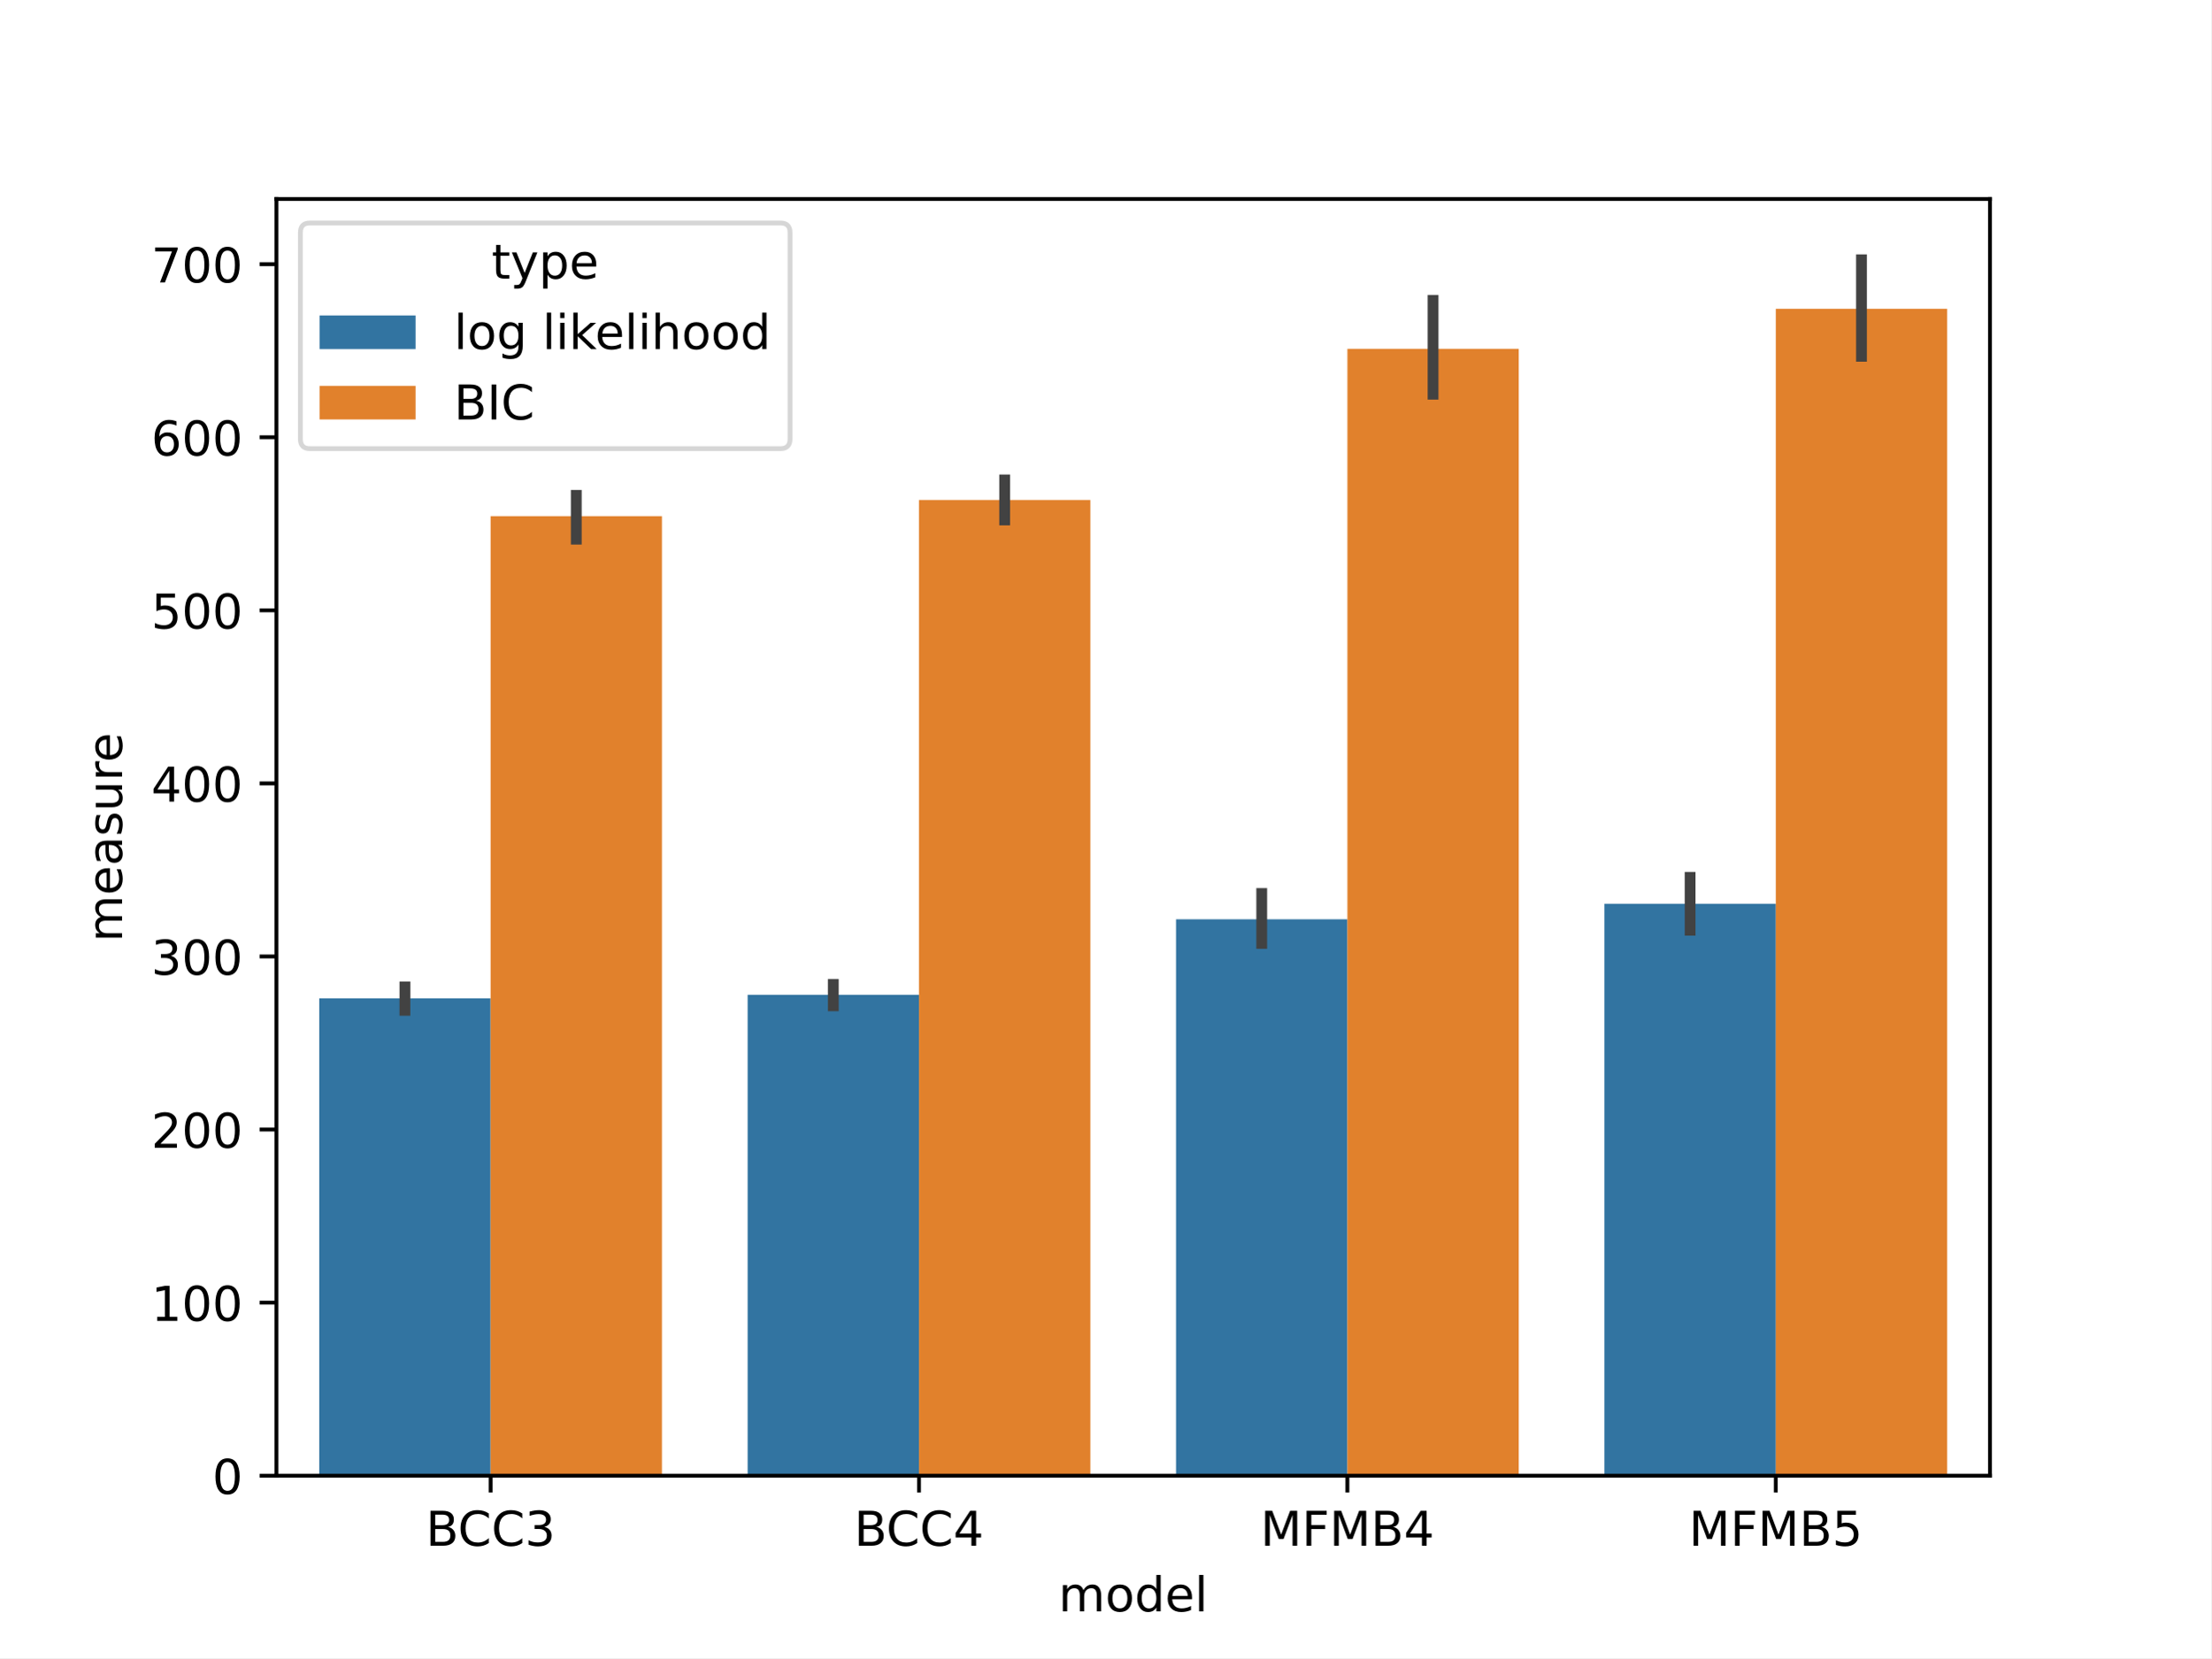
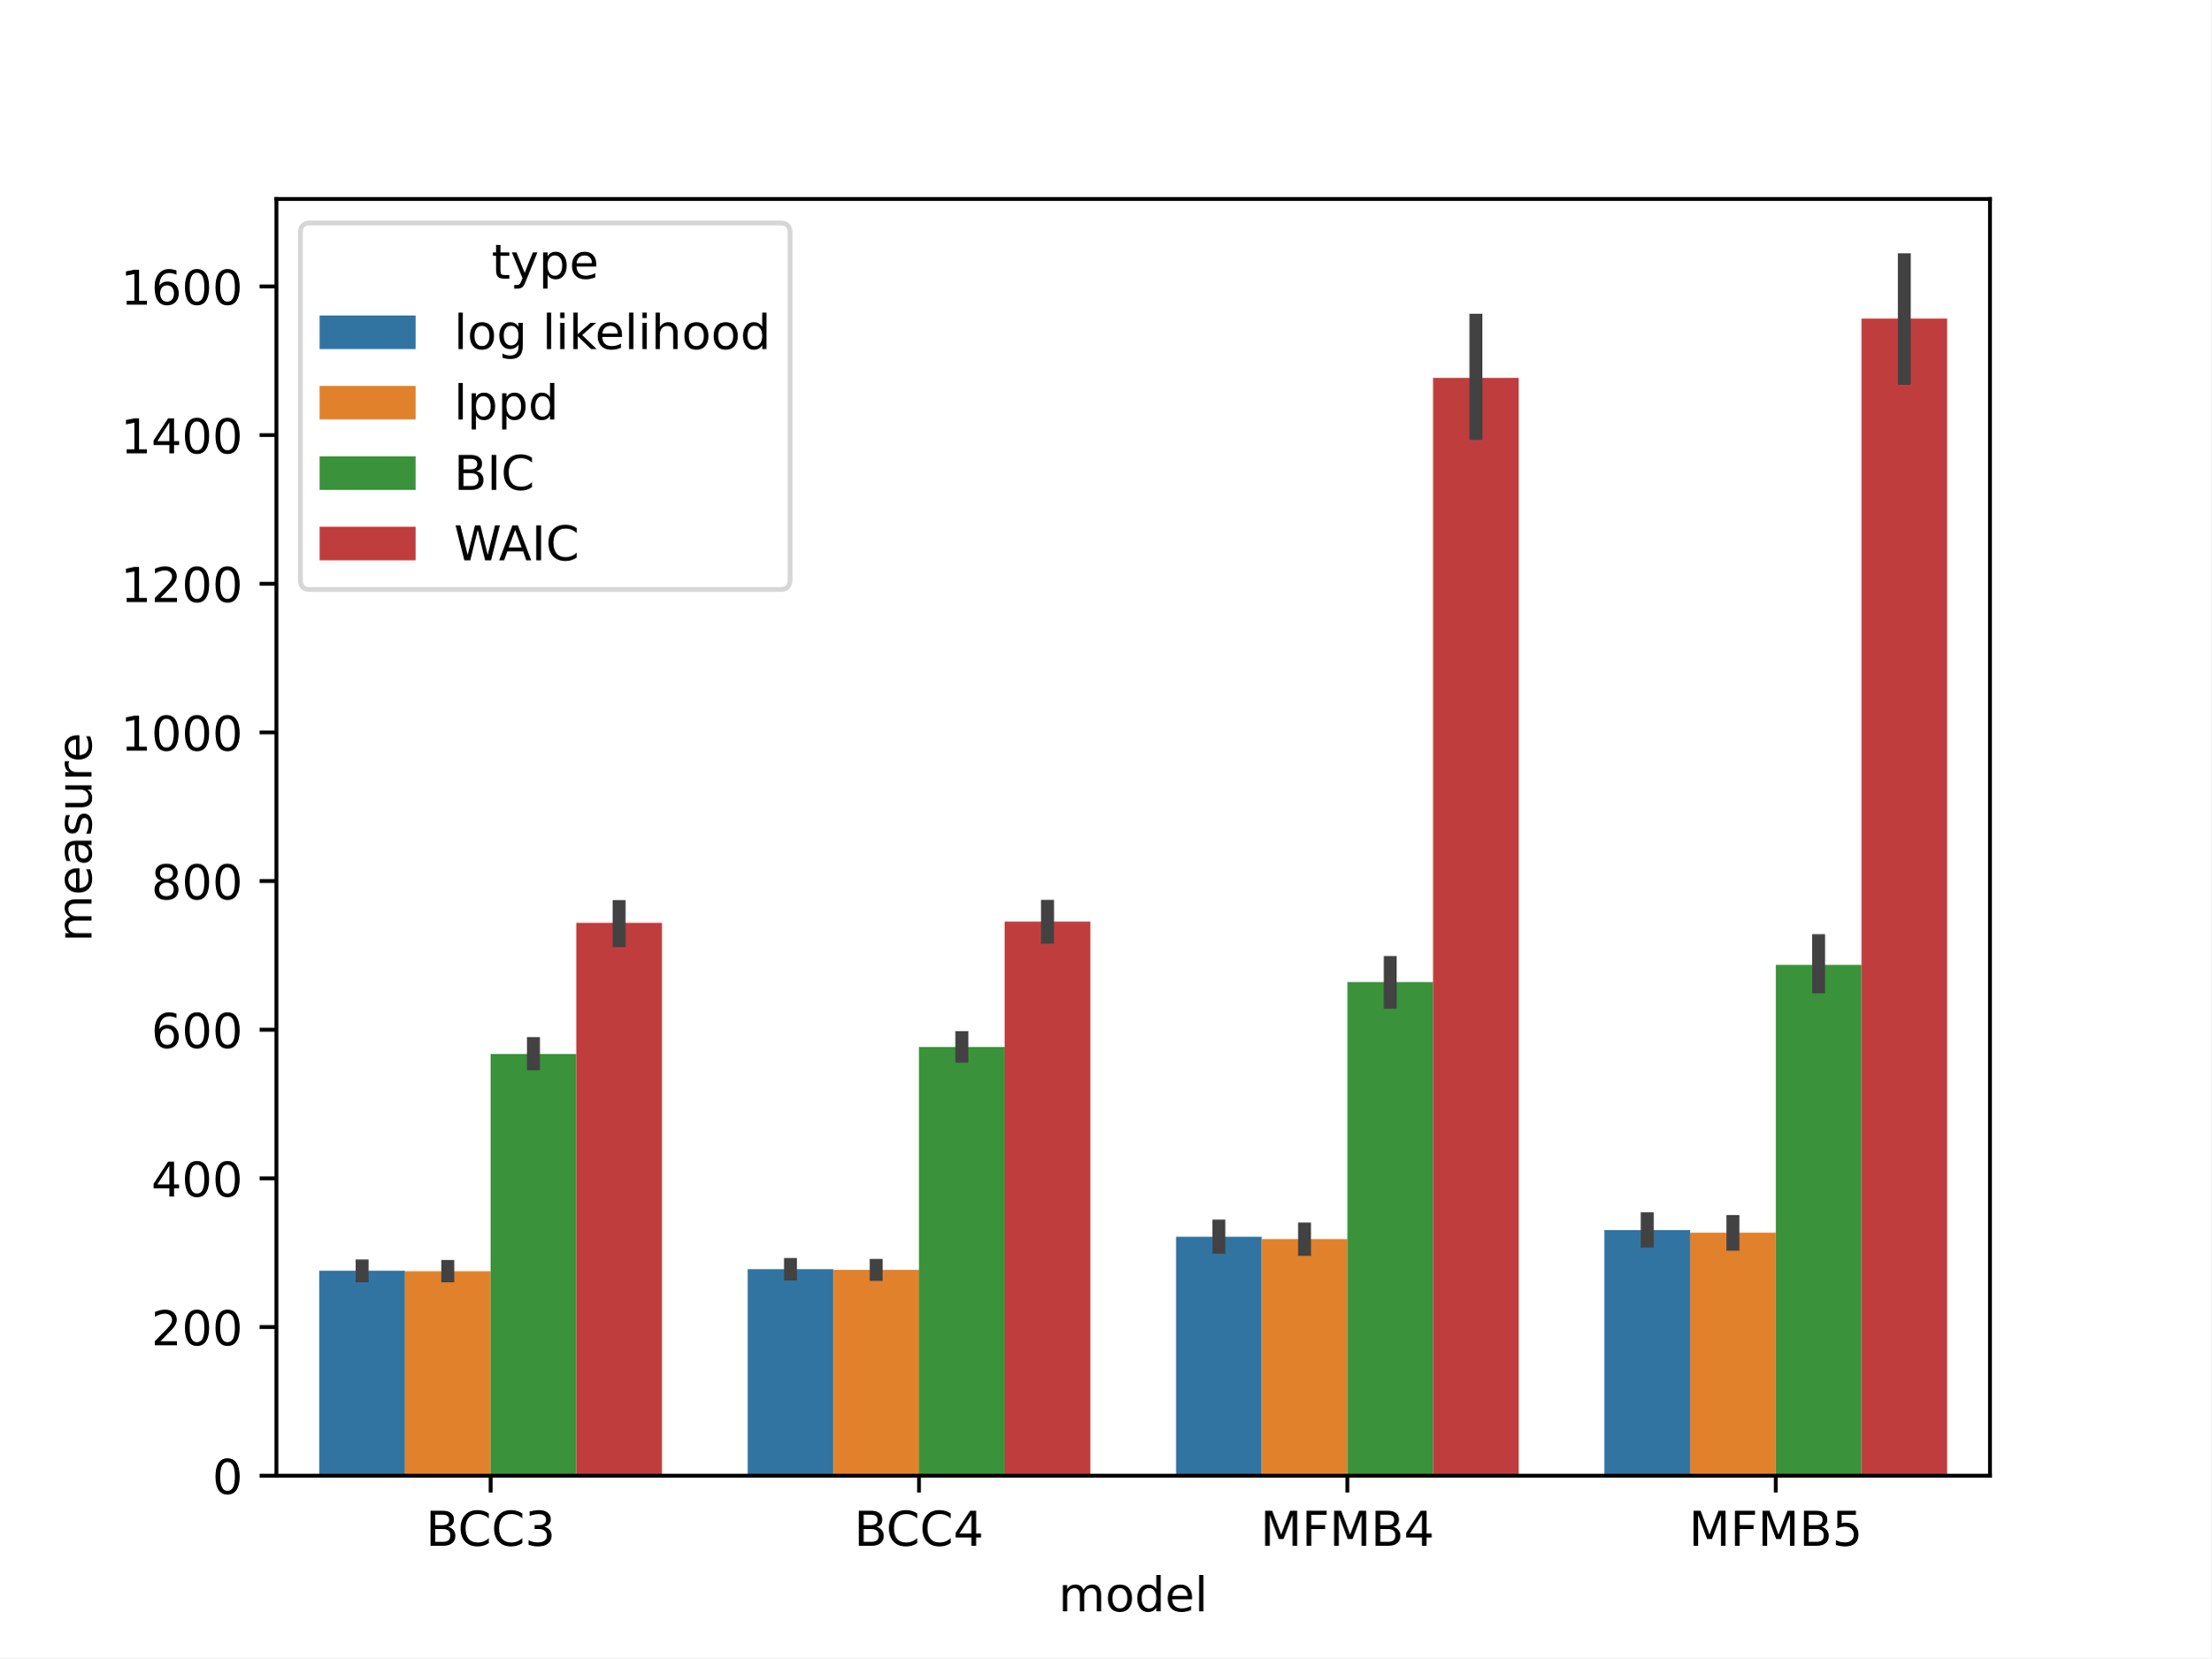
<svg xmlns="http://www.w3.org/2000/svg" xmlns:xlink="http://www.w3.org/1999/xlink" width="460.8pt" height="345.6pt" viewBox="0 0 460.8 345.6" version="1.1">
  <defs>
    <style type="text/css">*{stroke-linejoin: round; stroke-linecap: butt}</style>
  </defs>
  <g id="figure_1">
    <g id="patch_1">
      <path d="M 0 345.6  L 460.8 345.6  L 460.8 0  L 0 0  z " style="fill: #ffffff" />
    </g>
    <g id="axes_1">
      <g id="patch_2">
        <path d="M 57.6 307.584  L 414.72 307.584  L 414.72 41.472  L 57.6 41.472  z " style="fill: #ffffff" />
      </g>
      <g id="patch_3">
-         <path d="M 66.528 307.584  L 102.24 307.584  L 102.24 208.091  L 66.528 208.091  z " clip-path="url(#pe9bbc44330)" style="fill: #3274a1" />
+         <path d="M 66.528 307.584  L 84.384 307.584  L 84.384 264.855  L 66.528 264.855  z " clip-path="url(#p6c94150315)" style="fill: #3274a1" />
      </g>
      <g id="patch_4">
-         <path d="M 155.808 307.584  L 191.52 307.584  L 191.52 207.358  L 155.808 207.358  z " clip-path="url(#pe9bbc44330)" style="fill: #3274a1" />
+         <path d="M 155.808 307.584  L 173.664 307.584  L 173.664 264.541  L 155.808 264.541  z " clip-path="url(#p6c94150315)" style="fill: #3274a1" />
      </g>
      <g id="patch_5">
-         <path d="M 245.088 307.584  L 280.8 307.584  L 280.8 191.606  L 245.088 191.606  z " clip-path="url(#pe9bbc44330)" style="fill: #3274a1" />
+         <path d="M 245.088 307.584  L 262.944 307.584  L 262.944 257.775  L 245.088 257.775  z " clip-path="url(#p6c94150315)" style="fill: #3274a1" />
      </g>
      <g id="patch_6">
-         <path d="M 334.368 307.584  L 370.08 307.584  L 370.08 188.385  L 334.368 188.385  z " clip-path="url(#pe9bbc44330)" style="fill: #3274a1" />
+         <path d="M 334.368 307.584  L 352.224 307.584  L 352.224 256.392  L 334.368 256.392  z " clip-path="url(#p6c94150315)" style="fill: #3274a1" />
      </g>
      <g id="patch_7">
-         <path d="M 102.24 307.584  L 137.952 307.584  L 137.952 107.584  L 102.24 107.584  z " clip-path="url(#pe9bbc44330)" style="fill: #e1812c" />
+         <path d="M 84.384 307.584  L 102.24 307.584  L 102.24 264.972  L 84.384 264.972  z " clip-path="url(#p6c94150315)" style="fill: #e1812c" />
      </g>
      <g id="patch_8">
-         <path d="M 191.52 307.584  L 227.232 307.584  L 227.232 104.213  L 191.52 104.213  z " clip-path="url(#pe9bbc44330)" style="fill: #e1812c" />
+         <path d="M 173.664 307.584  L 191.52 307.584  L 191.52 264.668  L 173.664 264.668  z " clip-path="url(#p6c94150315)" style="fill: #e1812c" />
      </g>
      <g id="patch_9">
-         <path d="M 280.8 307.584  L 316.512 307.584  L 316.512 72.709  L 280.8 72.709  z " clip-path="url(#pe9bbc44330)" style="fill: #e1812c" />
+         <path d="M 262.944 307.584  L 280.8 307.584  L 280.8 258.264  L 262.944 258.264  z " clip-path="url(#p6c94150315)" style="fill: #e1812c" />
      </g>
      <g id="patch_10">
-         <path d="M 370.08 307.584  L 405.792 307.584  L 405.792 64.363  L 370.08 64.363  z " clip-path="url(#pe9bbc44330)" style="fill: #e1812c" />
+         <path d="M 352.224 307.584  L 370.08 307.584  L 370.08 256.948  L 352.224 256.948  z " clip-path="url(#p6c94150315)" style="fill: #e1812c" />
      </g>
      <g id="patch_11">
-         <path d="M 102.24 307.584  L 102.24 307.584  L 102.24 307.584  L 102.24 307.584  z " clip-path="url(#pe9bbc44330)" style="fill: #3274a1" />
+         <path d="M 102.24 307.584  L 120.096 307.584  L 120.096 219.674  L 102.24 219.674  z " clip-path="url(#p6c94150315)" style="fill: #3a923a" />
      </g>
      <g id="patch_12">
-         <path d="M 102.24 307.584  L 102.24 307.584  L 102.24 307.584  L 102.24 307.584  z " clip-path="url(#pe9bbc44330)" style="fill: #e1812c" />
+         <path d="M 191.52 307.584  L 209.376 307.584  L 209.376 218.226  L 191.52 218.226  z " clip-path="url(#p6c94150315)" style="fill: #3a923a" />
+       </g>
+       <g id="patch_13">
+         <path d="M 280.8 307.584  L 298.656 307.584  L 298.656 204.696  L 280.8 204.696  z " clip-path="url(#p6c94150315)" style="fill: #3a923a" />
+       </g>
+       <g id="patch_14">
+         <path d="M 370.08 307.584  L 387.936 307.584  L 387.936 201.112  L 370.08 201.112  z " clip-path="url(#p6c94150315)" style="fill: #3a923a" />
+       </g>
+       <g id="patch_15">
+         <path d="M 120.096 307.584  L 137.952 307.584  L 137.952 192.34  L 120.096 192.34  z " clip-path="url(#p6c94150315)" style="fill: #c03d3e" />
+       </g>
+       <g id="patch_16">
+         <path d="M 209.376 307.584  L 227.232 307.584  L 227.232 192.097  L 209.376 192.097  z " clip-path="url(#p6c94150315)" style="fill: #c03d3e" />
+       </g>
+       <g id="patch_17">
+         <path d="M 298.656 307.584  L 316.512 307.584  L 316.512 78.75  L 298.656 78.75  z " clip-path="url(#p6c94150315)" style="fill: #c03d3e" />
+       </g>
+       <g id="patch_18">
+         <path d="M 387.936 307.584  L 405.792 307.584  L 405.792 66.398  L 387.936 66.398  z " clip-path="url(#p6c94150315)" style="fill: #c03d3e" />
      </g>
      <g id="matplotlib.axis_1">
        <g id="xtick_1">
          <g id="line2d_1">
            <defs>
-               <path id="m4688c2818c" d="M 0 0  L 0 3.5  " style="stroke: #000000; stroke-width: 0.8" />
-             </defs>
-             <g>
-               <use xlink:href="#m4688c2818c" x="102.24" y="307.584" style="stroke: #000000; stroke-width: 0.8" />
+               <path id="mdebe4eb9db" d="M 0 0  L 0 3.5  " style="stroke: #000000; stroke-width: 0.8" />
+             </defs>
+             <g>
+               <use xlink:href="#mdebe4eb9db" x="102.24" y="307.584" style="stroke: #000000; stroke-width: 0.8" />
            </g>
          </g>
          <g id="text_1">
            <g transform="translate(88.73297 322.1824) scale(0.1 -0.1)">
              <defs>
                <path id="DejaVuSans-42" d="M 1259 2228  L 1259 519  L 2272 519  Q 2781 519 3026 730  Q 3272 941 3272 1375  Q 3272 1813 3026 2020  Q 2781 2228 2272 2228  L 1259 2228  z M 1259 4147  L 1259 2741  L 2194 2741  Q 2656 2741 2882 2914  Q 3109 3088 3109 3444  Q 3109 3797 2882 3972  Q 2656 4147 2194 4147  L 1259 4147  z M 628 4666  L 2241 4666  Q 2963 4666 3353 4366  Q 3744 4066 3744 3513  Q 3744 3084 3544 2831  Q 3344 2578 2956 2516  Q 3422 2416 3680 2098  Q 3938 1781 3938 1306  Q 3938 681 3513 340  Q 3088 0 2303 0  L 628 0  L 628 4666  z " transform="scale(0.015625)" />
                <path id="DejaVuSans-43" d="M 4122 4306  L 4122 3641  Q 3803 3938 3442 4084  Q 3081 4231 2675 4231  Q 1875 4231 1450 3742  Q 1025 3253 1025 2328  Q 1025 1406 1450 917  Q 1875 428 2675 428  Q 3081 428 3442 575  Q 3803 722 4122 1019  L 4122 359  Q 3791 134 3420 21  Q 3050 -91 2638 -91  Q 1578 -91 968 557  Q 359 1206 359 2328  Q 359 3453 968 4101  Q 1578 4750 2638 4750  Q 3056 4750 3426 4639  Q 3797 4528 4122 4306  z " transform="scale(0.015625)" />
                <path id="DejaVuSans-33" d="M 2597 2516  Q 3050 2419 3304 2112  Q 3559 1806 3559 1356  Q 3559 666 3084 287  Q 2609 -91 1734 -91  Q 1441 -91 1130 -33  Q 819 25 488 141  L 488 750  Q 750 597 1062 519  Q 1375 441 1716 441  Q 2309 441 2620 675  Q 2931 909 2931 1356  Q 2931 1769 2642 2001  Q 2353 2234 1838 2234  L 1294 2234  L 1294 2753  L 1863 2753  Q 2328 2753 2575 2939  Q 2822 3125 2822 3475  Q 2822 3834 2567 4026  Q 2313 4219 1838 4219  Q 1578 4219 1281 4162  Q 984 4106 628 3988  L 628 4550  Q 988 4650 1302 4700  Q 1616 4750 1894 4750  Q 2613 4750 3031 4423  Q 3450 4097 3450 3541  Q 3450 3153 3228 2886  Q 3006 2619 2597 2516  z " transform="scale(0.015625)" />
              </defs>
              <use xlink:href="#DejaVuSans-42" />
              <use xlink:href="#DejaVuSans-43" x="66.854" />
              <use xlink:href="#DejaVuSans-43" x="136.678" />
              <use xlink:href="#DejaVuSans-33" x="206.502" />
            </g>
          </g>
        </g>
        <g id="xtick_2">
          <g id="line2d_2">
            <g>
-               <use xlink:href="#m4688c2818c" x="191.52" y="307.584" style="stroke: #000000; stroke-width: 0.8" />
+               <use xlink:href="#mdebe4eb9db" x="191.52" y="307.584" style="stroke: #000000; stroke-width: 0.8" />
            </g>
          </g>
          <g id="text_2">
            <g transform="translate(178.013 322.1824) scale(0.1 -0.1)">
              <defs>
                <path id="DejaVuSans-34" d="M 2419 4116  L 825 1625  L 2419 1625  L 2419 4116  z M 2253 4666  L 3047 4666  L 3047 1625  L 3713 1625  L 3713 1100  L 3047 1100  L 3047 0  L 2419 0  L 2419 1100  L 313 1100  L 313 1709  L 2253 4666  z " transform="scale(0.015625)" />
              </defs>
              <use xlink:href="#DejaVuSans-42" />
              <use xlink:href="#DejaVuSans-43" x="66.854" />
              <use xlink:href="#DejaVuSans-43" x="136.678" />
              <use xlink:href="#DejaVuSans-34" x="206.502" />
            </g>
          </g>
        </g>
        <g id="xtick_3">
          <g id="line2d_3">
            <g>
-               <use xlink:href="#m4688c2818c" x="280.8" y="307.584" style="stroke: #000000; stroke-width: 0.8" />
+               <use xlink:href="#mdebe4eb9db" x="280.8" y="307.584" style="stroke: #000000; stroke-width: 0.8" />
            </g>
          </g>
          <g id="text_3">
            <g transform="translate(262.6844 322.1824) scale(0.1 -0.1)">
              <defs>
                <path id="DejaVuSans-4d" d="M 628 4666  L 1569 4666  L 2759 1491  L 3956 4666  L 4897 4666  L 4897 0  L 4281 0  L 4281 4097  L 3078 897  L 2444 897  L 1241 4097  L 1241 0  L 628 0  L 628 4666  z " transform="scale(0.015625)" />
                <path id="DejaVuSans-46" d="M 628 4666  L 3309 4666  L 3309 4134  L 1259 4134  L 1259 2759  L 3109 2759  L 3109 2228  L 1259 2228  L 1259 0  L 628 0  L 628 4666  z " transform="scale(0.015625)" />
              </defs>
              <use xlink:href="#DejaVuSans-4d" />
              <use xlink:href="#DejaVuSans-46" x="86.279" />
              <use xlink:href="#DejaVuSans-4d" x="143.799" />
              <use xlink:href="#DejaVuSans-42" x="230.078" />
              <use xlink:href="#DejaVuSans-34" x="298.682" />
            </g>
          </g>
        </g>
        <g id="xtick_4">
          <g id="line2d_4">
            <g>
-               <use xlink:href="#m4688c2818c" x="370.08" y="307.584" style="stroke: #000000; stroke-width: 0.8" />
+               <use xlink:href="#mdebe4eb9db" x="370.08" y="307.584" style="stroke: #000000; stroke-width: 0.8" />
            </g>
          </g>
          <g id="text_4">
            <g transform="translate(351.9644 322.1824) scale(0.1 -0.1)">
              <defs>
                <path id="DejaVuSans-35" d="M 691 4666  L 3169 4666  L 3169 4134  L 1269 4134  L 1269 2991  Q 1406 3038 1543 3061  Q 1681 3084 1819 3084  Q 2600 3084 3056 2656  Q 3513 2228 3513 1497  Q 3513 744 3044 326  Q 2575 -91 1722 -91  Q 1428 -91 1123 -41  Q 819 9 494 109  L 494 744  Q 775 591 1075 516  Q 1375 441 1709 441  Q 2250 441 2565 725  Q 2881 1009 2881 1497  Q 2881 1984 2565 2268  Q 2250 2553 1709 2553  Q 1456 2553 1204 2497  Q 953 2441 691 2322  L 691 4666  z " transform="scale(0.015625)" />
              </defs>
              <use xlink:href="#DejaVuSans-4d" />
              <use xlink:href="#DejaVuSans-46" x="86.279" />
              <use xlink:href="#DejaVuSans-4d" x="143.799" />
              <use xlink:href="#DejaVuSans-42" x="230.078" />
              <use xlink:href="#DejaVuSans-35" x="298.682" />
            </g>
          </g>
        </g>
        <g id="text_5">
          <g transform="translate(220.5905 335.8606) scale(0.1 -0.1)">
            <defs>
              <path id="DejaVuSans-6d" d="M 3328 2828  Q 3544 3216 3844 3400  Q 4144 3584 4550 3584  Q 5097 3584 5394 3201  Q 5691 2819 5691 2113  L 5691 0  L 5113 0  L 5113 2094  Q 5113 2597 4934 2840  Q 4756 3084 4391 3084  Q 3944 3084 3684 2787  Q 3425 2491 3425 1978  L 3425 0  L 2847 0  L 2847 2094  Q 2847 2600 2669 2842  Q 2491 3084 2119 3084  Q 1678 3084 1418 2786  Q 1159 2488 1159 1978  L 1159 0  L 581 0  L 581 3500  L 1159 3500  L 1159 2956  Q 1356 3278 1631 3431  Q 1906 3584 2284 3584  Q 2666 3584 2933 3390  Q 3200 3197 3328 2828  z " transform="scale(0.015625)" />
              <path id="DejaVuSans-6f" d="M 1959 3097  Q 1497 3097 1228 2736  Q 959 2375 959 1747  Q 959 1119 1226 758  Q 1494 397 1959 397  Q 2419 397 2687 759  Q 2956 1122 2956 1747  Q 2956 2369 2687 2733  Q 2419 3097 1959 3097  z M 1959 3584  Q 2709 3584 3137 3096  Q 3566 2609 3566 1747  Q 3566 888 3137 398  Q 2709 -91 1959 -91  Q 1206 -91 779 398  Q 353 888 353 1747  Q 353 2609 779 3096  Q 1206 3584 1959 3584  z " transform="scale(0.015625)" />
              <path id="DejaVuSans-64" d="M 2906 2969  L 2906 4863  L 3481 4863  L 3481 0  L 2906 0  L 2906 525  Q 2725 213 2448 61  Q 2172 -91 1784 -91  Q 1150 -91 751 415  Q 353 922 353 1747  Q 353 2572 751 3078  Q 1150 3584 1784 3584  Q 2172 3584 2448 3432  Q 2725 3281 2906 2969  z M 947 1747  Q 947 1113 1208 752  Q 1469 391 1925 391  Q 2381 391 2643 752  Q 2906 1113 2906 1747  Q 2906 2381 2643 2742  Q 2381 3103 1925 3103  Q 1469 3103 1208 2742  Q 947 2381 947 1747  z " transform="scale(0.015625)" />
              <path id="DejaVuSans-65" d="M 3597 1894  L 3597 1613  L 953 1613  Q 991 1019 1311 708  Q 1631 397 2203 397  Q 2534 397 2845 478  Q 3156 559 3463 722  L 3463 178  Q 3153 47 2828 -22  Q 2503 -91 2169 -91  Q 1331 -91 842 396  Q 353 884 353 1716  Q 353 2575 817 3079  Q 1281 3584 2069 3584  Q 2775 3584 3186 3129  Q 3597 2675 3597 1894  z M 3022 2063  Q 3016 2534 2758 2815  Q 2500 3097 2075 3097  Q 1594 3097 1305 2825  Q 1016 2553 972 2059  L 3022 2063  z " transform="scale(0.015625)" />
              <path id="DejaVuSans-6c" d="M 603 4863  L 1178 4863  L 1178 0  L 603 0  L 603 4863  z " transform="scale(0.015625)" />
            </defs>
            <use xlink:href="#DejaVuSans-6d" />
            <use xlink:href="#DejaVuSans-6f" x="97.412" />
            <use xlink:href="#DejaVuSans-64" x="158.594" />
            <use xlink:href="#DejaVuSans-65" x="222.07" />
            <use xlink:href="#DejaVuSans-6c" x="283.594" />
          </g>
        </g>
      </g>
      <g id="matplotlib.axis_2">
        <g id="ytick_1">
          <g id="line2d_5">
            <defs>
-               <path id="m924d47bc58" d="M 0 0  L -3.5 0  " style="stroke: #000000; stroke-width: 0.8" />
-             </defs>
-             <g>
-               <use xlink:href="#m924d47bc58" x="57.6" y="307.584" style="stroke: #000000; stroke-width: 0.8" />
+               <path id="m2a8e4e4e9e" d="M 0 0  L -3.5 0  " style="stroke: #000000; stroke-width: 0.8" />
+             </defs>
+             <g>
+               <use xlink:href="#m2a8e4e4e9e" x="57.6" y="307.584" style="stroke: #000000; stroke-width: 0.8" />
            </g>
          </g>
          <g id="text_6">
            <g transform="translate(44.2375 311.3832) scale(0.1 -0.1)">
              <defs>
                <path id="DejaVuSans-30" d="M 2034 4250  Q 1547 4250 1301 3770  Q 1056 3291 1056 2328  Q 1056 1369 1301 889  Q 1547 409 2034 409  Q 2525 409 2770 889  Q 3016 1369 3016 2328  Q 3016 3291 2770 3770  Q 2525 4250 2034 4250  z M 2034 4750  Q 2819 4750 3233 4129  Q 3647 3509 3647 2328  Q 3647 1150 3233 529  Q 2819 -91 2034 -91  Q 1250 -91 836 529  Q 422 1150 422 2328  Q 422 3509 836 4129  Q 1250 4750 2034 4750  z " transform="scale(0.015625)" />
              </defs>
              <use xlink:href="#DejaVuSans-30" />
            </g>
          </g>
        </g>
        <g id="ytick_2">
          <g id="line2d_6">
            <g>
-               <use xlink:href="#m924d47bc58" x="57.6" y="271.509" style="stroke: #000000; stroke-width: 0.8" />
+               <use xlink:href="#m2a8e4e4e9e" x="57.6" y="276.598" style="stroke: #000000; stroke-width: 0.8" />
            </g>
          </g>
          <g id="text_7">
-             <g transform="translate(31.5125 275.3081) scale(0.1 -0.1)">
+             <g transform="translate(31.5125 280.3973) scale(0.1 -0.1)">
+               <defs>
+                 <path id="DejaVuSans-32" d="M 1228 531  L 3431 531  L 3431 0  L 469 0  L 469 531  Q 828 903 1448 1529  Q 2069 2156 2228 2338  Q 2531 2678 2651 2914  Q 2772 3150 2772 3378  Q 2772 3750 2511 3984  Q 2250 4219 1831 4219  Q 1534 4219 1204 4116  Q 875 4013 500 3803  L 500 4441  Q 881 4594 1212 4672  Q 1544 4750 1819 4750  Q 2544 4750 2975 4387  Q 3406 4025 3406 3419  Q 3406 3131 3298 2873  Q 3191 2616 2906 2266  Q 2828 2175 2409 1742  Q 1991 1309 1228 531  z " transform="scale(0.015625)" />
+               </defs>
+               <use xlink:href="#DejaVuSans-32" />
+               <use xlink:href="#DejaVuSans-30" x="63.623" />
+               <use xlink:href="#DejaVuSans-30" x="127.246" />
+             </g>
+           </g>
+         </g>
+         <g id="ytick_3">
+           <g id="line2d_7">
+             <g>
+               <use xlink:href="#m2a8e4e4e9e" x="57.6" y="245.612" style="stroke: #000000; stroke-width: 0.8" />
+             </g>
+           </g>
+           <g id="text_8">
+             <g transform="translate(31.5125 249.4113) scale(0.1 -0.1)">
+               <use xlink:href="#DejaVuSans-34" />
+               <use xlink:href="#DejaVuSans-30" x="63.623" />
+               <use xlink:href="#DejaVuSans-30" x="127.246" />
+             </g>
+           </g>
+         </g>
+         <g id="ytick_4">
+           <g id="line2d_8">
+             <g>
+               <use xlink:href="#m2a8e4e4e9e" x="57.6" y="214.626" style="stroke: #000000; stroke-width: 0.8" />
+             </g>
+           </g>
+           <g id="text_9">
+             <g transform="translate(31.5125 218.4253) scale(0.1 -0.1)">
+               <defs>
+                 <path id="DejaVuSans-36" d="M 2113 2584  Q 1688 2584 1439 2293  Q 1191 2003 1191 1497  Q 1191 994 1439 701  Q 1688 409 2113 409  Q 2538 409 2786 701  Q 3034 994 3034 1497  Q 3034 2003 2786 2293  Q 2538 2584 2113 2584  z M 3366 4563  L 3366 3988  Q 3128 4100 2886 4159  Q 2644 4219 2406 4219  Q 1781 4219 1451 3797  Q 1122 3375 1075 2522  Q 1259 2794 1537 2939  Q 1816 3084 2150 3084  Q 2853 3084 3261 2657  Q 3669 2231 3669 1497  Q 3669 778 3244 343  Q 2819 -91 2113 -91  Q 1303 -91 875 529  Q 447 1150 447 2328  Q 447 3434 972 4092  Q 1497 4750 2381 4750  Q 2619 4750 2861 4703  Q 3103 4656 3366 4563  z " transform="scale(0.015625)" />
+               </defs>
+               <use xlink:href="#DejaVuSans-36" />
+               <use xlink:href="#DejaVuSans-30" x="63.623" />
+               <use xlink:href="#DejaVuSans-30" x="127.246" />
+             </g>
+           </g>
+         </g>
+         <g id="ytick_5">
+           <g id="line2d_9">
+             <g>
+               <use xlink:href="#m2a8e4e4e9e" x="57.6" y="183.64" style="stroke: #000000; stroke-width: 0.8" />
+             </g>
+           </g>
+           <g id="text_10">
+             <g transform="translate(31.5125 187.4394) scale(0.1 -0.1)">
+               <defs>
+                 <path id="DejaVuSans-38" d="M 2034 2216  Q 1584 2216 1326 1975  Q 1069 1734 1069 1313  Q 1069 891 1326 650  Q 1584 409 2034 409  Q 2484 409 2743 651  Q 3003 894 3003 1313  Q 3003 1734 2745 1975  Q 2488 2216 2034 2216  z M 1403 2484  Q 997 2584 770 2862  Q 544 3141 544 3541  Q 544 4100 942 4425  Q 1341 4750 2034 4750  Q 2731 4750 3128 4425  Q 3525 4100 3525 3541  Q 3525 3141 3298 2862  Q 3072 2584 2669 2484  Q 3125 2378 3379 2068  Q 3634 1759 3634 1313  Q 3634 634 3220 271  Q 2806 -91 2034 -91  Q 1263 -91 848 271  Q 434 634 434 1313  Q 434 1759 690 2068  Q 947 2378 1403 2484  z M 1172 3481  Q 1172 3119 1398 2916  Q 1625 2713 2034 2713  Q 2441 2713 2670 2916  Q 2900 3119 2900 3481  Q 2900 3844 2670 4047  Q 2441 4250 2034 4250  Q 1625 4250 1398 4047  Q 1172 3844 1172 3481  z " transform="scale(0.015625)" />
+               </defs>
+               <use xlink:href="#DejaVuSans-38" />
+               <use xlink:href="#DejaVuSans-30" x="63.623" />
+               <use xlink:href="#DejaVuSans-30" x="127.246" />
+             </g>
+           </g>
+         </g>
+         <g id="ytick_6">
+           <g id="line2d_10">
+             <g>
+               <use xlink:href="#m2a8e4e4e9e" x="57.6" y="152.654" style="stroke: #000000; stroke-width: 0.8" />
+             </g>
+           </g>
+           <g id="text_11">
+             <g transform="translate(25.15 156.4534) scale(0.1 -0.1)">
              <defs>
                <path id="DejaVuSans-31" d="M 794 531  L 1825 531  L 1825 4091  L 703 3866  L 703 4441  L 1819 4666  L 2450 4666  L 2450 531  L 3481 531  L 3481 0  L 794 0  L 794 531  z " transform="scale(0.015625)" />
              </defs>
              <use xlink:href="#DejaVuSans-31" />
              <use xlink:href="#DejaVuSans-30" x="63.623" />
              <use xlink:href="#DejaVuSans-30" x="127.246" />
-             </g>
-           </g>
-         </g>
-         <g id="ytick_3">
-           <g id="line2d_7">
-             <g>
-               <use xlink:href="#m924d47bc58" x="57.6" y="235.434" style="stroke: #000000; stroke-width: 0.8" />
-             </g>
-           </g>
-           <g id="text_8">
-             <g transform="translate(31.5125 239.233) scale(0.1 -0.1)">
-               <defs>
-                 <path id="DejaVuSans-32" d="M 1228 531  L 3431 531  L 3431 0  L 469 0  L 469 531  Q 828 903 1448 1529  Q 2069 2156 2228 2338  Q 2531 2678 2651 2914  Q 2772 3150 2772 3378  Q 2772 3750 2511 3984  Q 2250 4219 1831 4219  Q 1534 4219 1204 4116  Q 875 4013 500 3803  L 500 4441  Q 881 4594 1212 4672  Q 1544 4750 1819 4750  Q 2544 4750 2975 4387  Q 3406 4025 3406 3419  Q 3406 3131 3298 2873  Q 3191 2616 2906 2266  Q 2828 2175 2409 1742  Q 1991 1309 1228 531  z " transform="scale(0.015625)" />
-               </defs>
-               <use xlink:href="#DejaVuSans-32" />
-               <use xlink:href="#DejaVuSans-30" x="63.623" />
-               <use xlink:href="#DejaVuSans-30" x="127.246" />
-             </g>
-           </g>
-         </g>
-         <g id="ytick_4">
-           <g id="line2d_8">
-             <g>
-               <use xlink:href="#m924d47bc58" x="57.6" y="199.359" style="stroke: #000000; stroke-width: 0.8" />
-             </g>
-           </g>
-           <g id="text_9">
-             <g transform="translate(31.5125 203.1579) scale(0.1 -0.1)">
-               <use xlink:href="#DejaVuSans-33" />
-               <use xlink:href="#DejaVuSans-30" x="63.623" />
-               <use xlink:href="#DejaVuSans-30" x="127.246" />
-             </g>
-           </g>
-         </g>
-         <g id="ytick_5">
-           <g id="line2d_9">
-             <g>
-               <use xlink:href="#m924d47bc58" x="57.6" y="163.284" style="stroke: #000000; stroke-width: 0.8" />
-             </g>
-           </g>
-           <g id="text_10">
-             <g transform="translate(31.5125 167.0828) scale(0.1 -0.1)">
-               <use xlink:href="#DejaVuSans-34" />
-               <use xlink:href="#DejaVuSans-30" x="63.623" />
-               <use xlink:href="#DejaVuSans-30" x="127.246" />
-             </g>
-           </g>
-         </g>
-         <g id="ytick_6">
-           <g id="line2d_10">
-             <g>
-               <use xlink:href="#m924d47bc58" x="57.6" y="127.208" style="stroke: #000000; stroke-width: 0.8" />
-             </g>
-           </g>
-           <g id="text_11">
-             <g transform="translate(31.5125 131.0077) scale(0.1 -0.1)">
-               <use xlink:href="#DejaVuSans-35" />
-               <use xlink:href="#DejaVuSans-30" x="63.623" />
-               <use xlink:href="#DejaVuSans-30" x="127.246" />
+               <use xlink:href="#DejaVuSans-30" x="190.869" />
            </g>
          </g>
        </g>
        <g id="ytick_7">
          <g id="line2d_11">
            <g>
-               <use xlink:href="#m924d47bc58" x="57.6" y="91.133" style="stroke: #000000; stroke-width: 0.8" />
+               <use xlink:href="#m2a8e4e4e9e" x="57.6" y="121.668" style="stroke: #000000; stroke-width: 0.8" />
            </g>
          </g>
          <g id="text_12">
-             <g transform="translate(31.5125 94.93261) scale(0.1 -0.1)">
-               <defs>
-                 <path id="DejaVuSans-36" d="M 2113 2584  Q 1688 2584 1439 2293  Q 1191 2003 1191 1497  Q 1191 994 1439 701  Q 1688 409 2113 409  Q 2538 409 2786 701  Q 3034 994 3034 1497  Q 3034 2003 2786 2293  Q 2538 2584 2113 2584  z M 3366 4563  L 3366 3988  Q 3128 4100 2886 4159  Q 2644 4219 2406 4219  Q 1781 4219 1451 3797  Q 1122 3375 1075 2522  Q 1259 2794 1537 2939  Q 1816 3084 2150 3084  Q 2853 3084 3261 2657  Q 3669 2231 3669 1497  Q 3669 778 3244 343  Q 2819 -91 2113 -91  Q 1303 -91 875 529  Q 447 1150 447 2328  Q 447 3434 972 4092  Q 1497 4750 2381 4750  Q 2619 4750 2861 4703  Q 3103 4656 3366 4563  z " transform="scale(0.015625)" />
-               </defs>
-               <use xlink:href="#DejaVuSans-36" />
-               <use xlink:href="#DejaVuSans-30" x="63.623" />
-               <use xlink:href="#DejaVuSans-30" x="127.246" />
+             <g transform="translate(25.15 125.4674) scale(0.1 -0.1)">
+               <use xlink:href="#DejaVuSans-31" />
+               <use xlink:href="#DejaVuSans-32" x="63.623" />
+               <use xlink:href="#DejaVuSans-30" x="127.246" />
+               <use xlink:href="#DejaVuSans-30" x="190.869" />
            </g>
          </g>
        </g>
        <g id="ytick_8">
          <g id="line2d_12">
            <g>
-               <use xlink:href="#m924d47bc58" x="57.6" y="55.058" style="stroke: #000000; stroke-width: 0.8" />
+               <use xlink:href="#m2a8e4e4e9e" x="57.6" y="90.682" style="stroke: #000000; stroke-width: 0.8" />
            </g>
          </g>
          <g id="text_13">
-             <g transform="translate(31.5125 58.85751) scale(0.1 -0.1)">
-               <defs>
-                 <path id="DejaVuSans-37" d="M 525 4666  L 3525 4666  L 3525 4397  L 1831 0  L 1172 0  L 2766 4134  L 525 4134  L 525 4666  z " transform="scale(0.015625)" />
-               </defs>
-               <use xlink:href="#DejaVuSans-37" />
-               <use xlink:href="#DejaVuSans-30" x="63.623" />
-               <use xlink:href="#DejaVuSans-30" x="127.246" />
-             </g>
-           </g>
-         </g>
-         <g id="text_14">
-           <g transform="translate(25.43281 196.3319) rotate(-90) scale(0.1 -0.1)">
+             <g transform="translate(25.15 94.48149) scale(0.1 -0.1)">
+               <use xlink:href="#DejaVuSans-31" />
+               <use xlink:href="#DejaVuSans-34" x="63.623" />
+               <use xlink:href="#DejaVuSans-30" x="127.246" />
+               <use xlink:href="#DejaVuSans-30" x="190.869" />
+             </g>
+           </g>
+         </g>
+         <g id="ytick_9">
+           <g id="line2d_13">
+             <g>
+               <use xlink:href="#m2a8e4e4e9e" x="57.6" y="59.696" style="stroke: #000000; stroke-width: 0.8" />
+             </g>
+           </g>
+           <g id="text_14">
+             <g transform="translate(25.15 63.49553) scale(0.1 -0.1)">
+               <use xlink:href="#DejaVuSans-31" />
+               <use xlink:href="#DejaVuSans-36" x="63.623" />
+               <use xlink:href="#DejaVuSans-30" x="127.246" />
+               <use xlink:href="#DejaVuSans-30" x="190.869" />
+             </g>
+           </g>
+         </g>
+         <g id="text_15">
+           <g transform="translate(19.07031 196.3319) rotate(-90) scale(0.1 -0.1)">
            <defs>
              <path id="DejaVuSans-61" d="M 2194 1759  Q 1497 1759 1228 1600  Q 959 1441 959 1056  Q 959 750 1161 570  Q 1363 391 1709 391  Q 2188 391 2477 730  Q 2766 1069 2766 1631  L 2766 1759  L 2194 1759  z M 3341 1997  L 3341 0  L 2766 0  L 2766 531  Q 2569 213 2275 61  Q 1981 -91 1556 -91  Q 1019 -91 701 211  Q 384 513 384 1019  Q 384 1609 779 1909  Q 1175 2209 1959 2209  L 2766 2209  L 2766 2266  Q 2766 2663 2505 2880  Q 2244 3097 1772 3097  Q 1472 3097 1187 3025  Q 903 2953 641 2809  L 641 3341  Q 956 3463 1253 3523  Q 1550 3584 1831 3584  Q 2591 3584 2966 3190  Q 3341 2797 3341 1997  z " transform="scale(0.015625)" />
              <path id="DejaVuSans-73" d="M 2834 3397  L 2834 2853  Q 2591 2978 2328 3040  Q 2066 3103 1784 3103  Q 1356 3103 1142 2972  Q 928 2841 928 2578  Q 928 2378 1081 2264  Q 1234 2150 1697 2047  L 1894 2003  Q 2506 1872 2764 1633  Q 3022 1394 3022 966  Q 3022 478 2636 193  Q 2250 -91 1575 -91  Q 1294 -91 989 -36  Q 684 19 347 128  L 347 722  Q 666 556 975 473  Q 1284 391 1588 391  Q 1994 391 2212 530  Q 2431 669 2431 922  Q 2431 1156 2273 1281  Q 2116 1406 1581 1522  L 1381 1569  Q 847 1681 609 1914  Q 372 2147 372 2553  Q 372 3047 722 3315  Q 1072 3584 1716 3584  Q 2034 3584 2315 3537  Q 2597 3491 2834 3397  z " transform="scale(0.015625)" />
              <path id="DejaVuSans-75" d="M 544 1381  L 544 3500  L 1119 3500  L 1119 1403  Q 1119 906 1312 657  Q 1506 409 1894 409  Q 2359 409 2629 706  Q 2900 1003 2900 1516  L 2900 3500  L 3475 3500  L 3475 0  L 2900 0  L 2900 538  Q 2691 219 2414 64  Q 2138 -91 1772 -91  Q 1169 -91 856 284  Q 544 659 544 1381  z M 1991 3584  L 1991 3584  z " transform="scale(0.015625)" />
              <path id="DejaVuSans-72" d="M 2631 2963  Q 2534 3019 2420 3045  Q 2306 3072 2169 3072  Q 1681 3072 1420 2755  Q 1159 2438 1159 1844  L 1159 0  L 581 0  L 581 3500  L 1159 3500  L 1159 2956  Q 1341 3275 1631 3429  Q 1922 3584 2338 3584  Q 2397 3584 2469 3576  Q 2541 3569 2628 3553  L 2631 2963  z " transform="scale(0.015625)" />
            </defs>
            <use xlink:href="#DejaVuSans-6d" />
            <use xlink:href="#DejaVuSans-65" x="97.412" />
            <use xlink:href="#DejaVuSans-61" x="158.936" />
            <use xlink:href="#DejaVuSans-73" x="220.215" />
            <use xlink:href="#DejaVuSans-75" x="272.314" />
            <use xlink:href="#DejaVuSans-72" x="335.693" />
            <use xlink:href="#DejaVuSans-65" x="374.557" />
          </g>
        </g>
      </g>
-       <g id="line2d_13">
-         <path d="M 84.384 210.588  L 84.384 205.704  " clip-path="url(#pe9bbc44330)" style="fill: none; stroke: #424242; stroke-width: 2.25; stroke-linecap: square" />
-       </g>
      <g id="line2d_14">
-         <path d="M 173.664 209.642  L 173.664 205.196  " clip-path="url(#pe9bbc44330)" style="fill: none; stroke: #424242; stroke-width: 2.25; stroke-linecap: square" />
+         <path d="M 75.456 265.923  L 75.456 263.874  " clip-path="url(#p6c94150315)" style="fill: none; stroke: #424242; stroke-width: 2.7; stroke-linecap: square" />
      </g>
      <g id="line2d_15">
-         <path d="M 262.944 196.643  L 262.944 186.234  " clip-path="url(#pe9bbc44330)" style="fill: none; stroke: #424242; stroke-width: 2.25; stroke-linecap: square" />
+         <path d="M 164.736 265.556  L 164.736 263.562  " clip-path="url(#p6c94150315)" style="fill: none; stroke: #424242; stroke-width: 2.7; stroke-linecap: square" />
      </g>
      <g id="line2d_16">
-         <path d="M 352.224 193.882  L 352.224 182.881  " clip-path="url(#pe9bbc44330)" style="fill: none; stroke: #424242; stroke-width: 2.25; stroke-linecap: square" />
+         <path d="M 254.016 259.968  L 254.016 255.569  " clip-path="url(#p6c94150315)" style="fill: none; stroke: #424242; stroke-width: 2.7; stroke-linecap: square" />
      </g>
      <g id="line2d_17">
-         <path d="M 120.096 112.381  L 120.096 103.248  " clip-path="url(#pe9bbc44330)" style="fill: none; stroke: #424242; stroke-width: 2.25; stroke-linecap: square" />
+         <path d="M 343.296 258.688  L 343.296 254.031  " clip-path="url(#p6c94150315)" style="fill: none; stroke: #424242; stroke-width: 2.7; stroke-linecap: square" />
      </g>
      <g id="line2d_18">
-         <path d="M 209.376 108.373  L 209.376 100.035  " clip-path="url(#pe9bbc44330)" style="fill: none; stroke: #424242; stroke-width: 2.25; stroke-linecap: square" />
+         <path d="M 93.312 265.932  L 93.312 263.965  " clip-path="url(#p6c94150315)" style="fill: none; stroke: #424242; stroke-width: 2.7; stroke-linecap: square" />
      </g>
      <g id="line2d_19">
-         <path d="M 298.656 82.166  L 298.656 62.597  " clip-path="url(#pe9bbc44330)" style="fill: none; stroke: #424242; stroke-width: 2.25; stroke-linecap: square" />
+         <path d="M 182.592 265.63  L 182.592 263.753  " clip-path="url(#p6c94150315)" style="fill: none; stroke: #424242; stroke-width: 2.7; stroke-linecap: square" />
      </g>
      <g id="line2d_20">
-         <path d="M 387.936 74.266  L 387.936 54.144  " clip-path="url(#pe9bbc44330)" style="fill: none; stroke: #424242; stroke-width: 2.25; stroke-linecap: square" />
-       </g>
-       <g id="patch_13">
+         <path d="M 271.872 260.41  L 271.872 256.149  " clip-path="url(#p6c94150315)" style="fill: none; stroke: #424242; stroke-width: 2.7; stroke-linecap: square" />
+       </g>
+       <g id="line2d_21">
+         <path d="M 361.152 259.34  L 361.152 254.606  " clip-path="url(#p6c94150315)" style="fill: none; stroke: #424242; stroke-width: 2.7; stroke-linecap: square" />
+       </g>
+       <g id="line2d_22">
+         <path d="M 111.168 221.722  L 111.168 217.511  " clip-path="url(#p6c94150315)" style="fill: none; stroke: #424242; stroke-width: 2.7; stroke-linecap: square" />
+       </g>
+       <g id="line2d_23">
+         <path d="M 200.448 220.146  L 200.448 216.278  " clip-path="url(#p6c94150315)" style="fill: none; stroke: #424242; stroke-width: 2.7; stroke-linecap: square" />
+       </g>
+       <g id="line2d_24">
+         <path d="M 289.728 208.896  L 289.728 200.629  " clip-path="url(#p6c94150315)" style="fill: none; stroke: #424242; stroke-width: 2.7; stroke-linecap: square" />
+       </g>
+       <g id="line2d_25">
+         <path d="M 379.008 205.696  L 379.008 196.07  " clip-path="url(#p6c94150315)" style="fill: none; stroke: #424242; stroke-width: 2.7; stroke-linecap: square" />
+       </g>
+       <g id="line2d_26">
+         <path d="M 129.024 196.053  L 129.024 188.948  " clip-path="url(#p6c94150315)" style="fill: none; stroke: #424242; stroke-width: 2.7; stroke-linecap: square" />
+       </g>
+       <g id="line2d_27">
+         <path d="M 218.304 195.373  L 218.304 188.896  " clip-path="url(#p6c94150315)" style="fill: none; stroke: #424242; stroke-width: 2.7; stroke-linecap: square" />
+       </g>
+       <g id="line2d_28">
+         <path d="M 307.584 90.329  L 307.584 66.744  " clip-path="url(#p6c94150315)" style="fill: none; stroke: #424242; stroke-width: 2.7; stroke-linecap: square" />
+       </g>
+       <g id="line2d_29">
+         <path d="M 396.864 78.853  L 396.864 54.144  " clip-path="url(#p6c94150315)" style="fill: none; stroke: #424242; stroke-width: 2.7; stroke-linecap: square" />
+       </g>
+       <g id="patch_19">
        <path d="M 57.6 307.584  L 57.6 41.472  " style="fill: none; stroke: #000000; stroke-width: 0.8; stroke-linejoin: miter; stroke-linecap: square" />
      </g>
-       <g id="patch_14">
+       <g id="patch_20">
        <path d="M 414.72 307.584  L 414.72 41.472  " style="fill: none; stroke: #000000; stroke-width: 0.8; stroke-linejoin: miter; stroke-linecap: square" />
      </g>
-       <g id="patch_15">
+       <g id="patch_21">
        <path d="M 57.6 307.584  L 414.72 307.584  " style="fill: none; stroke: #000000; stroke-width: 0.8; stroke-linejoin: miter; stroke-linecap: square" />
      </g>
-       <g id="patch_16">
+       <g id="patch_22">
        <path d="M 57.6 41.472  L 414.72 41.472  " style="fill: none; stroke: #000000; stroke-width: 0.8; stroke-linejoin: miter; stroke-linecap: square" />
      </g>
      <g id="legend_1">
-         <g id="patch_17">
-           <path d="M 64.6 93.506  L 162.641 93.506  Q 164.641 93.506 164.641 91.506  L 164.641 48.472  Q 164.641 46.472 162.641 46.472  L 64.6 46.472  Q 62.6 46.472 62.6 48.472  L 62.6 91.506  Q 62.6 93.506 64.6 93.506  z " style="fill: #ffffff; opacity: 0.8; stroke: #cccccc; stroke-linejoin: miter" />
-         </g>
-         <g id="text_15">
+         <g id="patch_23">
+           <path d="M 64.6 122.863  L 162.641 122.863  Q 164.641 122.863 164.641 120.863  L 164.641 48.472  Q 164.641 46.472 162.641 46.472  L 64.6 46.472  Q 62.6 46.472 62.6 48.472  L 62.6 120.863  Q 62.6 122.863 64.6 122.863  z " style="fill: #ffffff; opacity: 0.8; stroke: #cccccc; stroke-linejoin: miter" />
+         </g>
+         <g id="text_16">
          <g transform="translate(102.45 58.07044) scale(0.1 -0.1)">
            <defs>
              <path id="DejaVuSans-74" d="M 1172 4494  L 1172 3500  L 2356 3500  L 2356 3053  L 1172 3053  L 1172 1153  Q 1172 725 1289 603  Q 1406 481 1766 481  L 2356 481  L 2356 0  L 1766 0  Q 1100 0 847 248  Q 594 497 594 1153  L 594 3053  L 172 3053  L 172 3500  L 594 3500  L 594 4494  L 1172 4494  z " transform="scale(0.015625)" />
              <path id="DejaVuSans-79" d="M 2059 -325  Q 1816 -950 1584 -1140  Q 1353 -1331 966 -1331  L 506 -1331  L 506 -850  L 844 -850  Q 1081 -850 1212 -737  Q 1344 -625 1503 -206  L 1606 56  L 191 3500  L 800 3500  L 1894 763  L 2988 3500  L 3597 3500  L 2059 -325  z " transform="scale(0.015625)" />
              <path id="DejaVuSans-70" d="M 1159 525  L 1159 -1331  L 581 -1331  L 581 3500  L 1159 3500  L 1159 2969  Q 1341 3281 1617 3432  Q 1894 3584 2278 3584  Q 2916 3584 3314 3078  Q 3713 2572 3713 1747  Q 3713 922 3314 415  Q 2916 -91 2278 -91  Q 1894 -91 1617 61  Q 1341 213 1159 525  z M 3116 1747  Q 3116 2381 2855 2742  Q 2594 3103 2138 3103  Q 1681 3103 1420 2742  Q 1159 2381 1159 1747  Q 1159 1113 1420 752  Q 1681 391 2138 391  Q 2594 391 2855 752  Q 3116 1113 3116 1747  z " transform="scale(0.015625)" />
            </defs>
            <use xlink:href="#DejaVuSans-74" />
            <use xlink:href="#DejaVuSans-79" x="39.209" />
            <use xlink:href="#DejaVuSans-70" x="98.389" />
            <use xlink:href="#DejaVuSans-65" x="161.865" />
          </g>
        </g>
-         <g id="patch_18">
+         <g id="patch_24">
          <path d="M 66.6 72.749  L 86.6 72.749  L 86.6 65.749  L 66.6 65.749  z " style="fill: #3274a1" />
        </g>
-         <g id="text_16">
+         <g id="text_17">
          <g transform="translate(94.6 72.74856) scale(0.1 -0.1)">
            <defs>
              <path id="DejaVuSans-67" d="M 2906 1791  Q 2906 2416 2648 2759  Q 2391 3103 1925 3103  Q 1463 3103 1205 2759  Q 947 2416 947 1791  Q 947 1169 1205 825  Q 1463 481 1925 481  Q 2391 481 2648 825  Q 2906 1169 2906 1791  z M 3481 434  Q 3481 -459 3084 -895  Q 2688 -1331 1869 -1331  Q 1566 -1331 1297 -1286  Q 1028 -1241 775 -1147  L 775 -588  Q 1028 -725 1275 -790  Q 1522 -856 1778 -856  Q 2344 -856 2625 -561  Q 2906 -266 2906 331  L 2906 616  Q 2728 306 2450 153  Q 2172 0 1784 0  Q 1141 0 747 490  Q 353 981 353 1791  Q 353 2603 747 3093  Q 1141 3584 1784 3584  Q 2172 3584 2450 3431  Q 2728 3278 2906 2969  L 2906 3500  L 3481 3500  L 3481 434  z " transform="scale(0.015625)" />
              <path id="DejaVuSans-20" transform="scale(0.015625)" />
              <path id="DejaVuSans-69" d="M 603 3500  L 1178 3500  L 1178 0  L 603 0  L 603 3500  z M 603 4863  L 1178 4863  L 1178 4134  L 603 4134  L 603 4863  z " transform="scale(0.015625)" />
              <path id="DejaVuSans-6b" d="M 581 4863  L 1159 4863  L 1159 1991  L 2875 3500  L 3609 3500  L 1753 1863  L 3688 0  L 2938 0  L 1159 1709  L 1159 0  L 581 0  L 581 4863  z " transform="scale(0.015625)" />
              <path id="DejaVuSans-68" d="M 3513 2113  L 3513 0  L 2938 0  L 2938 2094  Q 2938 2591 2744 2837  Q 2550 3084 2163 3084  Q 1697 3084 1428 2787  Q 1159 2491 1159 1978  L 1159 0  L 581 0  L 581 4863  L 1159 4863  L 1159 2956  Q 1366 3272 1645 3428  Q 1925 3584 2291 3584  Q 2894 3584 3203 3211  Q 3513 2838 3513 2113  z " transform="scale(0.015625)" />
            </defs>
            <use xlink:href="#DejaVuSans-6c" />
            <use xlink:href="#DejaVuSans-6f" x="27.783" />
            <use xlink:href="#DejaVuSans-67" x="88.965" />
            <use xlink:href="#DejaVuSans-20" x="152.441" />
            <use xlink:href="#DejaVuSans-6c" x="184.229" />
            <use xlink:href="#DejaVuSans-69" x="212.012" />
            <use xlink:href="#DejaVuSans-6b" x="239.795" />
            <use xlink:href="#DejaVuSans-65" x="294.08" />
            <use xlink:href="#DejaVuSans-6c" x="355.604" />
            <use xlink:href="#DejaVuSans-69" x="383.387" />
            <use xlink:href="#DejaVuSans-68" x="411.17" />
            <use xlink:href="#DejaVuSans-6f" x="474.549" />
            <use xlink:href="#DejaVuSans-6f" x="535.73" />
            <use xlink:href="#DejaVuSans-64" x="596.912" />
          </g>
        </g>
-         <g id="patch_19">
+         <g id="patch_25">
          <path d="M 66.6 87.427  L 86.6 87.427  L 86.6 80.427  L 66.6 80.427  z " style="fill: #e1812c" />
        </g>
-         <g id="text_17">
+         <g id="text_18">
          <g transform="translate(94.6 87.42669) scale(0.1 -0.1)">
+             <use xlink:href="#DejaVuSans-6c" />
+             <use xlink:href="#DejaVuSans-70" x="27.783" />
+             <use xlink:href="#DejaVuSans-70" x="91.26" />
+             <use xlink:href="#DejaVuSans-64" x="154.736" />
+           </g>
+         </g>
+         <g id="patch_26">
+           <path d="M 66.6 102.105  L 86.6 102.105  L 86.6 95.105  L 66.6 95.105  z " style="fill: #3a923a" />
+         </g>
+         <g id="text_19">
+           <g transform="translate(94.6 102.1048) scale(0.1 -0.1)">
            <defs>
              <path id="DejaVuSans-49" d="M 628 4666  L 1259 4666  L 1259 0  L 628 0  L 628 4666  z " transform="scale(0.015625)" />
            </defs>
            <use xlink:href="#DejaVuSans-42" />
            <use xlink:href="#DejaVuSans-49" x="68.604" />
            <use xlink:href="#DejaVuSans-43" x="98.096" />
          </g>
        </g>
+         <g id="patch_27">
+           <path d="M 66.6 116.783  L 86.6 116.783  L 86.6 109.783  L 66.6 109.783  z " style="fill: #c03d3e" />
+         </g>
+         <g id="text_20">
+           <g transform="translate(94.6 116.7829) scale(0.1 -0.1)">
+             <defs>
+               <path id="DejaVuSans-57" d="M 213 4666  L 850 4666  L 1831 722  L 2809 4666  L 3519 4666  L 4500 722  L 5478 4666  L 6119 4666  L 4947 0  L 4153 0  L 3169 4050  L 2175 0  L 1381 0  L 213 4666  z " transform="scale(0.015625)" />
+               <path id="DejaVuSans-41" d="M 2188 4044  L 1331 1722  L 3047 1722  L 2188 4044  z M 1831 4666  L 2547 4666  L 4325 0  L 3669 0  L 3244 1197  L 1141 1197  L 716 0  L 50 0  L 1831 4666  z " transform="scale(0.015625)" />
+             </defs>
+             <use xlink:href="#DejaVuSans-57" />
+             <use xlink:href="#DejaVuSans-41" x="93.377" />
+             <use xlink:href="#DejaVuSans-49" x="161.785" />
+             <use xlink:href="#DejaVuSans-43" x="191.277" />
+           </g>
+         </g>
      </g>
    </g>
  </g>
  <defs>
-     <clipPath id="pe9bbc44330">
+     <clipPath id="p6c94150315">
      <rect x="57.6" y="41.472" width="357.12" height="266.112" />
    </clipPath>
  </defs>
</svg>
